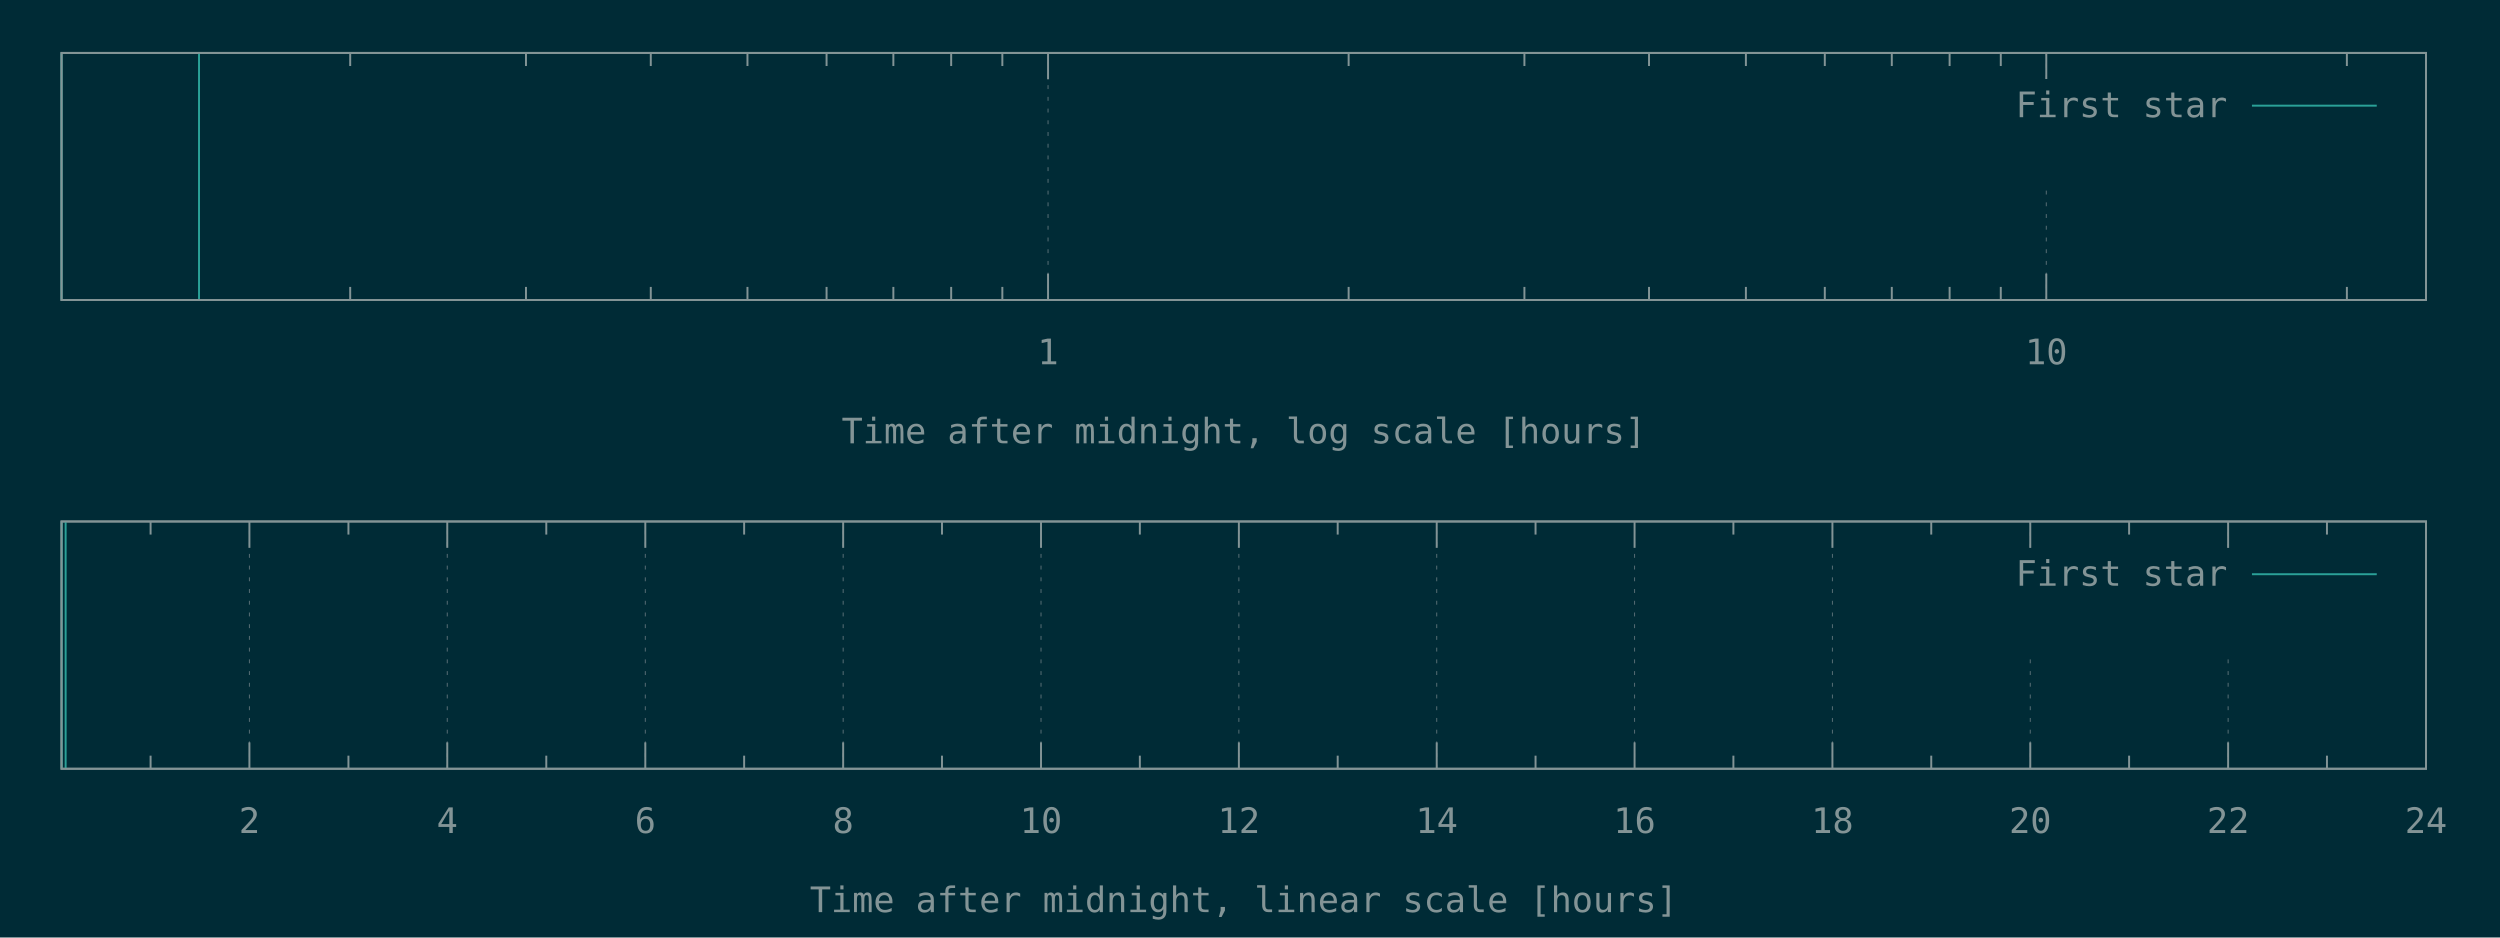
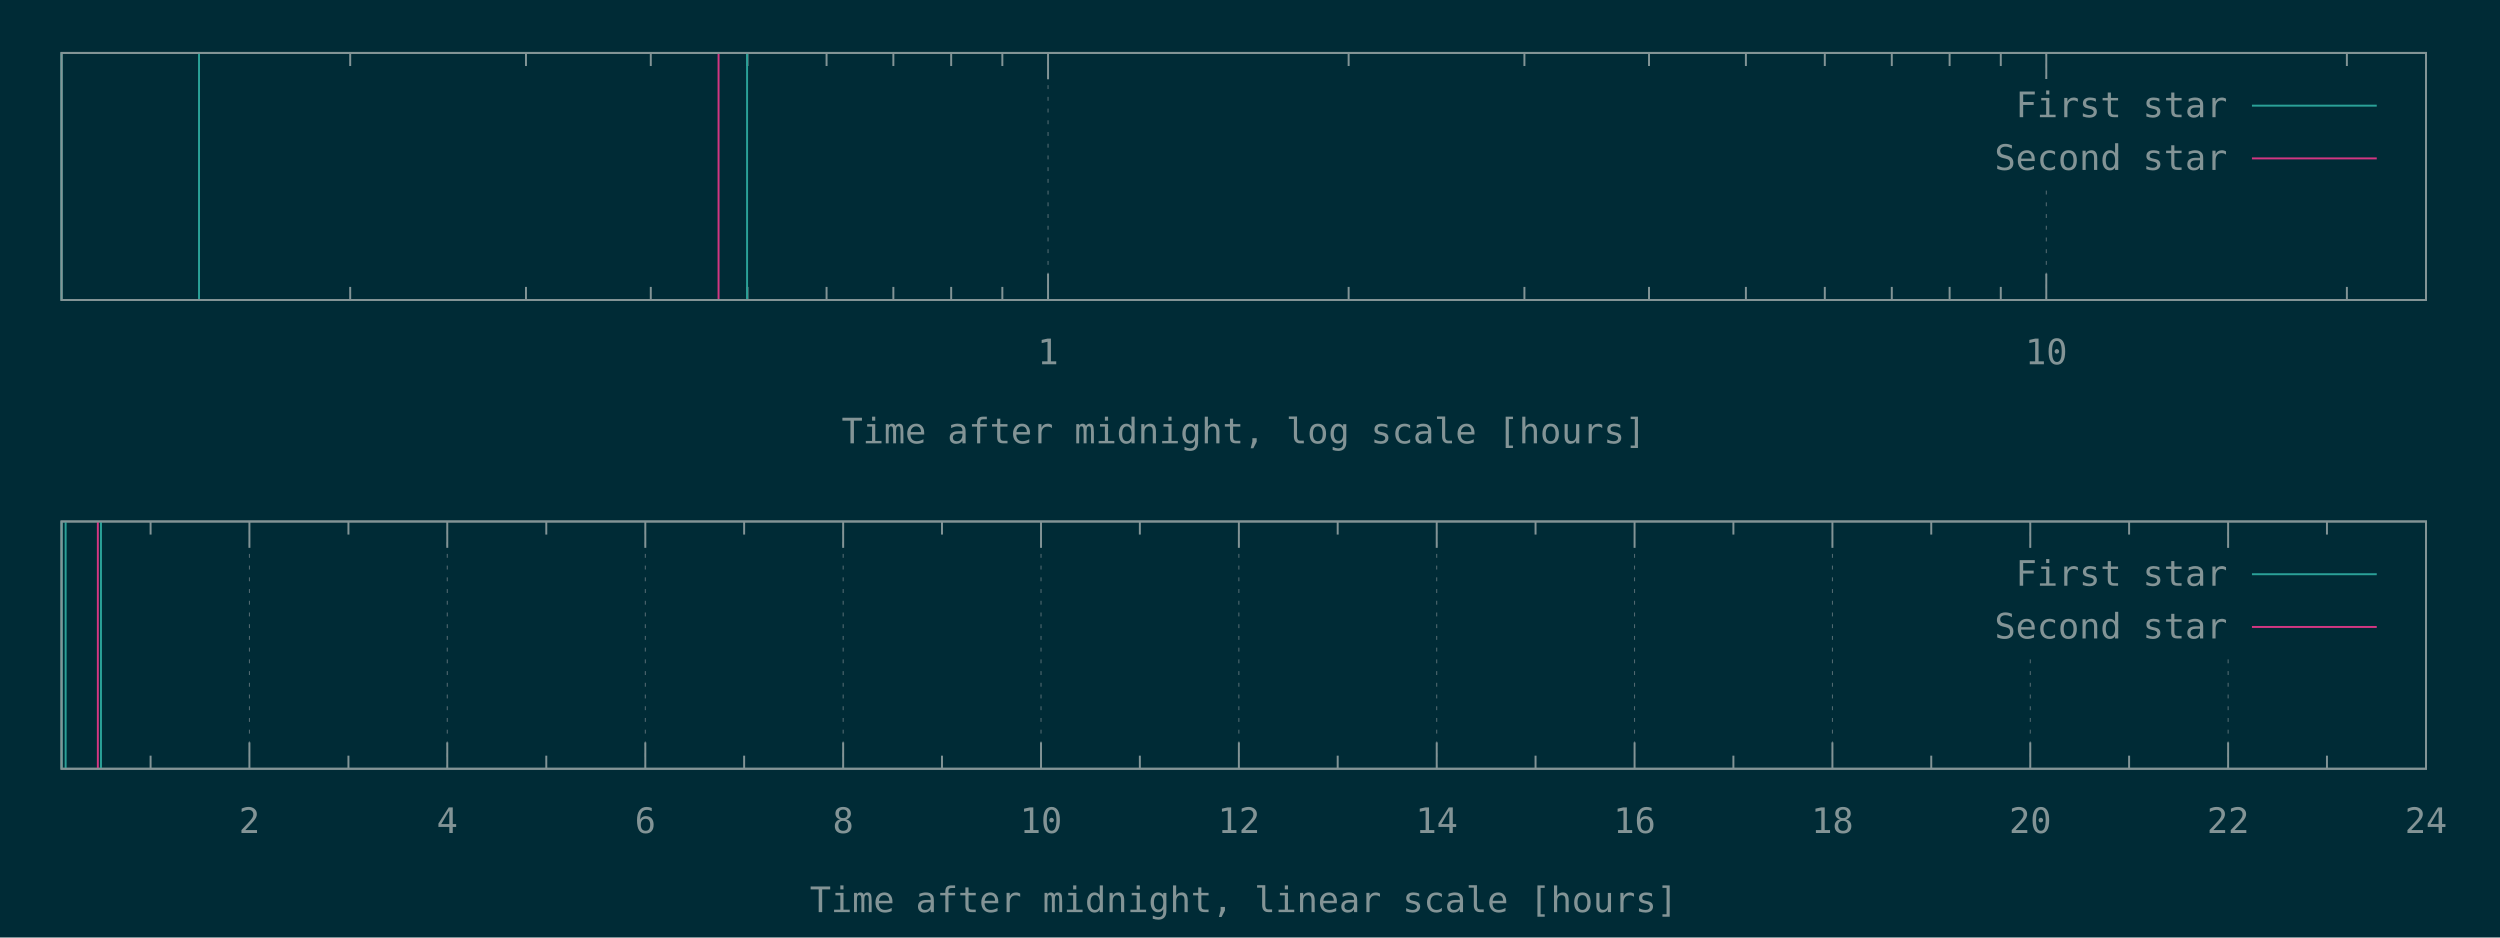
<svg xmlns="http://www.w3.org/2000/svg" xmlns:xlink="http://www.w3.org/1999/xlink" width="1280" height="480" viewBox="0 0 1280 480">
  <g id="gnuplot_canvas">
    <rect x="0" y="0" width="1280" height="480" fill="#002b36" />
    <defs>
      <circle id="gpDot" r="0.5" stroke-width="0.5" stroke="currentColor" />
      <path id="gpPt0" stroke-width="0.148" stroke="currentColor" d="M-1,0 h2 M0,-1 v2" />
      <path id="gpPt1" stroke-width="0.148" stroke="currentColor" d="M-1,-1 L1,1 M1,-1 L-1,1" />
      <path id="gpPt2" stroke-width="0.148" stroke="currentColor" d="M-1,0 L1,0 M0,-1 L0,1 M-1,-1 L1,1 M-1,1 L1,-1" />
      <rect id="gpPt3" stroke-width="0.148" stroke="currentColor" x="-1" y="-1" width="2" height="2" />
      <rect id="gpPt4" stroke-width="0.148" stroke="currentColor" fill="currentColor" x="-1" y="-1" width="2" height="2" />
      <circle id="gpPt5" stroke-width="0.148" stroke="currentColor" cx="0" cy="0" r="1" />
      <use xlink:href="#gpPt5" id="gpPt6" fill="currentColor" stroke="none" />
      <path id="gpPt7" stroke-width="0.148" stroke="currentColor" d="M0,-1.33 L-1.33,0.67 L1.33,0.67 z" />
      <use xlink:href="#gpPt7" id="gpPt8" fill="currentColor" stroke="none" />
      <use xlink:href="#gpPt7" id="gpPt9" stroke="currentColor" transform="rotate(180)" />
      <use xlink:href="#gpPt9" id="gpPt10" fill="currentColor" stroke="none" />
      <use xlink:href="#gpPt3" id="gpPt11" stroke="currentColor" transform="rotate(45)" />
      <use xlink:href="#gpPt11" id="gpPt12" fill="currentColor" stroke="none" />
      <path id="gpPt13" stroke-width="0.148" stroke="currentColor" d="M0,1.330 L1.265,0.411 L0.782,-1.067 L-0.782,-1.076 L-1.265,0.411 z" />
      <use xlink:href="#gpPt13" id="gpPt14" fill="currentColor" stroke="none" />
      <filter id="textbox" filterUnits="objectBoundingBox" x="0" y="0" height="1" width="1">
        <feFlood flood-color="#002B36" flood-opacity="1" result="bgnd" />
        <feComposite in="SourceGraphic" in2="bgnd" operator="atop" />
      </filter>
      <filter id="greybox" filterUnits="objectBoundingBox" x="0" y="0" height="1" width="1">
        <feFlood flood-color="lightgrey" flood-opacity="1" result="grey" />
        <feComposite in="SourceGraphic" in2="grey" operator="atop" />
      </filter>
    </defs>
    <g fill="none" color="#002B36" stroke="currentColor" stroke-width="1.00" stroke-linecap="butt" stroke-linejoin="miter">
</g>
    <g fill="none" color="black" stroke="currentColor" stroke-width="1.00" stroke-linecap="butt" stroke-linejoin="miter">
      <path stroke="rgb(131, 148, 150)" d="M179.3,153.6 L179.3,146.9 M179.3,27.1 L179.3,33.8 M269.3,153.6 L269.3,146.9 M269.3,27.1 L269.3,33.8   M333.2,153.6 L333.2,146.9 M333.2,27.1 L333.2,33.8 M382.7,153.6 L382.7,146.9 M382.7,27.1 L382.7,33.8   M423.2,153.6 L423.2,146.9 M423.2,27.1 L423.2,33.8 M457.4,153.6 L457.4,146.9 M457.4,27.1 L457.4,33.8   M487.0,153.6 L487.0,146.9 M487.0,27.1 L487.0,33.8 M513.2,153.6 L513.2,146.9 M513.2,27.1 L513.2,33.8    " />
    </g>
    <g fill="none" color="black" stroke="rgb(131, 148, 150)" stroke-width="0.50" stroke-linecap="butt" stroke-linejoin="miter">
</g>
    <g fill="none" color="gray" stroke="currentColor" stroke-width="0.50" stroke-linecap="butt" stroke-linejoin="miter">
      <path stroke="rgb( 88, 110, 117)" stroke-dasharray="2,4" class="gridline" d="M536.6,153.6 L536.6,27.1  " />
    </g>
    <g fill="none" color="gray" stroke="rgb( 88, 110, 117)" stroke-width="1.00" stroke-linecap="butt" stroke-linejoin="miter">
</g>
    <g fill="none" color="black" stroke="currentColor" stroke-width="1.00" stroke-linecap="butt" stroke-linejoin="miter">
      <path stroke="rgb(131, 148, 150)" d="M536.6,153.6 L536.6,140.1 M536.6,27.1 L536.6,40.6  " />
      <g transform="translate(536.6,186.5)" stroke="none" fill="rgb(131,148,150)" font-family="Inconsolata" font-size="18.00" text-anchor="middle">
        <text>
          <tspan font-family="Inconsolata"> 1</tspan>
        </text>
      </g>
    </g>
    <g fill="none" color="black" stroke="currentColor" stroke-width="1.00" stroke-linecap="butt" stroke-linejoin="miter">
      <path stroke="rgb(131, 148, 150)" d="M690.5,153.6 L690.5,146.9 M690.5,27.1 L690.5,33.8 M780.5,153.6 L780.5,146.9 M780.5,27.1 L780.5,33.8   M844.3,153.6 L844.3,146.9 M844.3,27.1 L844.3,33.8 M893.9,153.6 L893.9,146.9 M893.9,27.1 L893.9,33.8   M934.3,153.6 L934.3,146.9 M934.3,27.1 L934.3,33.8 M968.6,153.6 L968.6,146.9 M968.6,27.1 L968.6,33.8   M998.2,153.6 L998.2,146.9 M998.2,27.1 L998.2,33.8 M1024.4,153.6 L1024.4,146.9 M1024.4,27.1 L1024.4,33.8    " />
    </g>
    <g fill="none" color="black" stroke="rgb(131, 148, 150)" stroke-width="0.50" stroke-linecap="butt" stroke-linejoin="miter">
</g>
    <g fill="none" color="gray" stroke="currentColor" stroke-width="0.50" stroke-linecap="butt" stroke-linejoin="miter">
      <path stroke="rgb( 88, 110, 117)" stroke-dasharray="2,4" class="gridline" d="M1047.7,153.6 L1047.7,94.6 M1047.7,40.6 L1047.7,27.1  " />
    </g>
    <g fill="none" color="gray" stroke="rgb( 88, 110, 117)" stroke-width="1.00" stroke-linecap="butt" stroke-linejoin="miter">
</g>
    <g fill="none" color="black" stroke="currentColor" stroke-width="1.00" stroke-linecap="butt" stroke-linejoin="miter">
      <path stroke="rgb(131, 148, 150)" d="M1047.7,153.6 L1047.7,140.1 M1047.7,27.1 L1047.7,40.6  " />
      <g transform="translate(1047.7,186.5)" stroke="none" fill="rgb(131,148,150)" font-family="Inconsolata" font-size="18.00" text-anchor="middle">
        <text>
          <tspan font-family="Inconsolata"> 10</tspan>
        </text>
      </g>
    </g>
    <g fill="none" color="black" stroke="currentColor" stroke-width="1.00" stroke-linecap="butt" stroke-linejoin="miter">
      <path stroke="rgb(131, 148, 150)" d="M1201.6,153.6 L1201.6,146.9 M1201.6,27.1 L1201.6,33.8  " />
    </g>
    <g fill="none" color="black" stroke="currentColor" stroke-width="1.00" stroke-linecap="butt" stroke-linejoin="miter">
      <path stroke="rgb(131, 148, 150)" d="M31.5,27.1 L31.5,153.6 L1242.1,153.6 L1242.1,27.1 L31.5,27.1 Z  " />
    </g>
    <g fill="none" color="black" stroke="currentColor" stroke-width="1.00" stroke-linecap="butt" stroke-linejoin="miter">
      <g transform="translate(636.8,227.0)" stroke="none" fill="rgb(131,148,150)" font-family="Inconsolata" font-size="18.00" text-anchor="middle">
        <text>
          <tspan font-family="Inconsolata">Time after midnight, log scale [hours]</tspan>
        </text>
      </g>
    </g>
    <g fill="none" color="black" stroke="currentColor" stroke-width="1.00" stroke-linecap="butt" stroke-linejoin="miter">
</g>
    <g id="gnuplot_plot_1a">
      <g fill="none" color="black" stroke="currentColor" stroke-width="1.00" stroke-linecap="butt" stroke-linejoin="miter">
-         <path stroke="rgb( 42, 161, 152)" d="M31.5,153.6 L31.5,27.1 M101.9,153.6 L101.9,27.1  " />
+         <path stroke="rgb( 42, 161, 152)" d="M31.5,153.6 L31.5,27.1 M101.9,153.6 L101.9,27.1 M382.5,153.6 L382.5,27.1  " />
      </g>
    </g>
    <g id="gnuplot_plot_2a">
      <g fill="none" color="black" stroke="currentColor" stroke-width="1.00" stroke-linecap="butt" stroke-linejoin="miter">
- </g>
+         <path stroke="rgb(211,  54, 130)" d="M367.9,153.6 L367.9,27.1  " />
+       </g>
    </g>
    <g stroke="none" shape-rendering="crispEdges">
      <polygon fill="#002B36" points="1001.8,94.6 1229.5,94.6 1229.5,40.6 1001.8,40.6 " />
    </g>
    <g id="gnuplot_plot_1a">
      <g fill="none" color="black" stroke="currentColor" stroke-width="1.00" stroke-linecap="butt" stroke-linejoin="miter">
        <g transform="translate(1140.4,60.0)" stroke="none" fill="rgb(131,148,150)" font-family="Inconsolata" font-size="18.00" text-anchor="end">
          <text>
            <tspan font-family="Inconsolata">First star</tspan>
          </text>
        </g>
      </g>
      <g fill="none" color="black" stroke="currentColor" stroke-width="1.00" stroke-linecap="butt" stroke-linejoin="miter">
        <path stroke="rgb( 42, 161, 152)" d="M1153.0,54.1 L1216.9,54.1  " />
      </g>
    </g>
    <g id="gnuplot_plot_2a">
      <g fill="none" color="black" stroke="currentColor" stroke-width="1.00" stroke-linecap="butt" stroke-linejoin="miter">
- </g>
+         <g transform="translate(1140.4,87.0)" stroke="none" fill="rgb(131,148,150)" font-family="Inconsolata" font-size="18.00" text-anchor="end">
+           <text>
+             <tspan font-family="Inconsolata">Second star</tspan>
+           </text>
+         </g>
+       </g>
+       <g fill="none" color="black" stroke="currentColor" stroke-width="1.00" stroke-linecap="butt" stroke-linejoin="miter">
+         <path stroke="rgb(211,  54, 130)" d="M1153.0,81.1 L1216.9,81.1  " />
+       </g>
    </g>
    <g fill="none" color="#002B36" stroke="rgb(211,  54, 130)" stroke-width="2.00" stroke-linecap="butt" stroke-linejoin="miter">
</g>
    <g fill="none" color="black" stroke="currentColor" stroke-width="2.00" stroke-linecap="butt" stroke-linejoin="miter">
</g>
    <g fill="none" color="black" stroke="black" stroke-width="1.00" stroke-linecap="butt" stroke-linejoin="miter">
</g>
    <g fill="none" color="black" stroke="currentColor" stroke-width="1.00" stroke-linecap="butt" stroke-linejoin="miter">
      <path stroke="rgb(131, 148, 150)" d="M31.5,27.1 L31.5,153.6 L1242.1,153.6 L1242.1,27.1 L31.5,27.1 Z  " />
    </g>
    <g fill="none" color="black" stroke="currentColor" stroke-width="1.00" stroke-linecap="butt" stroke-linejoin="miter">
</g>
    <g fill="none" color="black" stroke="currentColor" stroke-width="1.00" stroke-linecap="butt" stroke-linejoin="miter">
      <path stroke="rgb(131, 148, 150)" d="M77.1,393.6 L77.1,386.9 M77.1,267.0 L77.1,273.7  " />
    </g>
    <g fill="none" color="black" stroke="rgb(131, 148, 150)" stroke-width="0.50" stroke-linecap="butt" stroke-linejoin="miter">
</g>
    <g fill="none" color="gray" stroke="currentColor" stroke-width="0.50" stroke-linecap="butt" stroke-linejoin="miter">
      <path stroke="rgb( 88, 110, 117)" stroke-dasharray="2,4" class="gridline" d="M127.7,393.6 L127.7,267.0  " />
    </g>
    <g fill="none" color="gray" stroke="rgb( 88, 110, 117)" stroke-width="1.00" stroke-linecap="butt" stroke-linejoin="miter">
</g>
    <g fill="none" color="black" stroke="currentColor" stroke-width="1.00" stroke-linecap="butt" stroke-linejoin="miter">
      <path stroke="rgb(131, 148, 150)" d="M127.7,393.6 L127.7,380.1 M127.7,267.0 L127.7,280.5  " />
      <g transform="translate(127.7,426.5)" stroke="none" fill="rgb(131,148,150)" font-family="Inconsolata" font-size="18.00" text-anchor="middle">
        <text>
          <tspan font-family="Inconsolata"> 2</tspan>
        </text>
      </g>
    </g>
    <g fill="none" color="black" stroke="currentColor" stroke-width="1.00" stroke-linecap="butt" stroke-linejoin="miter">
      <path stroke="rgb(131, 148, 150)" d="M178.4,393.6 L178.4,386.9 M178.4,267.0 L178.4,273.7  " />
    </g>
    <g fill="none" color="black" stroke="rgb(131, 148, 150)" stroke-width="0.50" stroke-linecap="butt" stroke-linejoin="miter">
</g>
    <g fill="none" color="gray" stroke="currentColor" stroke-width="0.50" stroke-linecap="butt" stroke-linejoin="miter">
      <path stroke="rgb( 88, 110, 117)" stroke-dasharray="2,4" class="gridline" d="M229.0,393.6 L229.0,267.0  " />
    </g>
    <g fill="none" color="gray" stroke="rgb( 88, 110, 117)" stroke-width="1.00" stroke-linecap="butt" stroke-linejoin="miter">
</g>
    <g fill="none" color="black" stroke="currentColor" stroke-width="1.00" stroke-linecap="butt" stroke-linejoin="miter">
      <path stroke="rgb(131, 148, 150)" d="M229.0,393.6 L229.0,380.1 M229.0,267.0 L229.0,280.5  " />
      <g transform="translate(229.0,426.5)" stroke="none" fill="rgb(131,148,150)" font-family="Inconsolata" font-size="18.00" text-anchor="middle">
        <text>
          <tspan font-family="Inconsolata"> 4</tspan>
        </text>
      </g>
    </g>
    <g fill="none" color="black" stroke="currentColor" stroke-width="1.00" stroke-linecap="butt" stroke-linejoin="miter">
      <path stroke="rgb(131, 148, 150)" d="M279.7,393.6 L279.7,386.9 M279.7,267.0 L279.7,273.7  " />
    </g>
    <g fill="none" color="black" stroke="rgb(131, 148, 150)" stroke-width="0.50" stroke-linecap="butt" stroke-linejoin="miter">
</g>
    <g fill="none" color="gray" stroke="currentColor" stroke-width="0.50" stroke-linecap="butt" stroke-linejoin="miter">
      <path stroke="rgb( 88, 110, 117)" stroke-dasharray="2,4" class="gridline" d="M330.4,393.6 L330.4,267.0  " />
    </g>
    <g fill="none" color="gray" stroke="rgb( 88, 110, 117)" stroke-width="1.00" stroke-linecap="butt" stroke-linejoin="miter">
</g>
    <g fill="none" color="black" stroke="currentColor" stroke-width="1.00" stroke-linecap="butt" stroke-linejoin="miter">
      <path stroke="rgb(131, 148, 150)" d="M330.4,393.6 L330.4,380.1 M330.4,267.0 L330.4,280.5  " />
      <g transform="translate(330.4,426.5)" stroke="none" fill="rgb(131,148,150)" font-family="Inconsolata" font-size="18.00" text-anchor="middle">
        <text>
          <tspan font-family="Inconsolata"> 6</tspan>
        </text>
      </g>
    </g>
    <g fill="none" color="black" stroke="currentColor" stroke-width="1.00" stroke-linecap="butt" stroke-linejoin="miter">
      <path stroke="rgb(131, 148, 150)" d="M381.0,393.6 L381.0,386.9 M381.0,267.0 L381.0,273.7  " />
    </g>
    <g fill="none" color="black" stroke="rgb(131, 148, 150)" stroke-width="0.50" stroke-linecap="butt" stroke-linejoin="miter">
</g>
    <g fill="none" color="gray" stroke="currentColor" stroke-width="0.50" stroke-linecap="butt" stroke-linejoin="miter">
      <path stroke="rgb( 88, 110, 117)" stroke-dasharray="2,4" class="gridline" d="M431.7,393.6 L431.7,267.0  " />
    </g>
    <g fill="none" color="gray" stroke="rgb( 88, 110, 117)" stroke-width="1.00" stroke-linecap="butt" stroke-linejoin="miter">
</g>
    <g fill="none" color="black" stroke="currentColor" stroke-width="1.00" stroke-linecap="butt" stroke-linejoin="miter">
      <path stroke="rgb(131, 148, 150)" d="M431.7,393.6 L431.7,380.1 M431.7,267.0 L431.7,280.5  " />
      <g transform="translate(431.7,426.5)" stroke="none" fill="rgb(131,148,150)" font-family="Inconsolata" font-size="18.00" text-anchor="middle">
        <text>
          <tspan font-family="Inconsolata"> 8</tspan>
        </text>
      </g>
    </g>
    <g fill="none" color="black" stroke="currentColor" stroke-width="1.00" stroke-linecap="butt" stroke-linejoin="miter">
      <path stroke="rgb(131, 148, 150)" d="M482.3,393.6 L482.3,386.9 M482.3,267.0 L482.3,273.7  " />
    </g>
    <g fill="none" color="black" stroke="rgb(131, 148, 150)" stroke-width="0.50" stroke-linecap="butt" stroke-linejoin="miter">
</g>
    <g fill="none" color="gray" stroke="currentColor" stroke-width="0.50" stroke-linecap="butt" stroke-linejoin="miter">
      <path stroke="rgb( 88, 110, 117)" stroke-dasharray="2,4" class="gridline" d="M533.0,393.6 L533.0,267.0  " />
    </g>
    <g fill="none" color="gray" stroke="rgb( 88, 110, 117)" stroke-width="1.00" stroke-linecap="butt" stroke-linejoin="miter">
</g>
    <g fill="none" color="black" stroke="currentColor" stroke-width="1.00" stroke-linecap="butt" stroke-linejoin="miter">
      <path stroke="rgb(131, 148, 150)" d="M533.0,393.6 L533.0,380.1 M533.0,267.0 L533.0,280.5  " />
      <g transform="translate(533.0,426.5)" stroke="none" fill="rgb(131,148,150)" font-family="Inconsolata" font-size="18.00" text-anchor="middle">
        <text>
          <tspan font-family="Inconsolata"> 10</tspan>
        </text>
      </g>
    </g>
    <g fill="none" color="black" stroke="currentColor" stroke-width="1.00" stroke-linecap="butt" stroke-linejoin="miter">
      <path stroke="rgb(131, 148, 150)" d="M583.6,393.6 L583.6,386.9 M583.6,267.0 L583.6,273.7  " />
    </g>
    <g fill="none" color="black" stroke="rgb(131, 148, 150)" stroke-width="0.50" stroke-linecap="butt" stroke-linejoin="miter">
</g>
    <g fill="none" color="gray" stroke="currentColor" stroke-width="0.50" stroke-linecap="butt" stroke-linejoin="miter">
      <path stroke="rgb( 88, 110, 117)" stroke-dasharray="2,4" class="gridline" d="M634.3,393.6 L634.3,267.0  " />
    </g>
    <g fill="none" color="gray" stroke="rgb( 88, 110, 117)" stroke-width="1.00" stroke-linecap="butt" stroke-linejoin="miter">
</g>
    <g fill="none" color="black" stroke="currentColor" stroke-width="1.00" stroke-linecap="butt" stroke-linejoin="miter">
      <path stroke="rgb(131, 148, 150)" d="M634.3,393.6 L634.3,380.1 M634.3,267.0 L634.3,280.5  " />
      <g transform="translate(634.3,426.5)" stroke="none" fill="rgb(131,148,150)" font-family="Inconsolata" font-size="18.00" text-anchor="middle">
        <text>
          <tspan font-family="Inconsolata"> 12</tspan>
        </text>
      </g>
    </g>
    <g fill="none" color="black" stroke="currentColor" stroke-width="1.00" stroke-linecap="butt" stroke-linejoin="miter">
      <path stroke="rgb(131, 148, 150)" d="M684.9,393.6 L684.9,386.9 M684.9,267.0 L684.9,273.7  " />
    </g>
    <g fill="none" color="black" stroke="rgb(131, 148, 150)" stroke-width="0.50" stroke-linecap="butt" stroke-linejoin="miter">
</g>
    <g fill="none" color="gray" stroke="currentColor" stroke-width="0.50" stroke-linecap="butt" stroke-linejoin="miter">
      <path stroke="rgb( 88, 110, 117)" stroke-dasharray="2,4" class="gridline" d="M735.6,393.6 L735.6,267.0  " />
    </g>
    <g fill="none" color="gray" stroke="rgb( 88, 110, 117)" stroke-width="1.00" stroke-linecap="butt" stroke-linejoin="miter">
</g>
    <g fill="none" color="black" stroke="currentColor" stroke-width="1.00" stroke-linecap="butt" stroke-linejoin="miter">
      <path stroke="rgb(131, 148, 150)" d="M735.6,393.6 L735.6,380.1 M735.6,267.0 L735.6,280.5  " />
      <g transform="translate(735.6,426.5)" stroke="none" fill="rgb(131,148,150)" font-family="Inconsolata" font-size="18.00" text-anchor="middle">
        <text>
          <tspan font-family="Inconsolata"> 14</tspan>
        </text>
      </g>
    </g>
    <g fill="none" color="black" stroke="currentColor" stroke-width="1.00" stroke-linecap="butt" stroke-linejoin="miter">
      <path stroke="rgb(131, 148, 150)" d="M786.2,393.6 L786.2,386.9 M786.2,267.0 L786.2,273.7  " />
    </g>
    <g fill="none" color="black" stroke="rgb(131, 148, 150)" stroke-width="0.50" stroke-linecap="butt" stroke-linejoin="miter">
</g>
    <g fill="none" color="gray" stroke="currentColor" stroke-width="0.50" stroke-linecap="butt" stroke-linejoin="miter">
      <path stroke="rgb( 88, 110, 117)" stroke-dasharray="2,4" class="gridline" d="M836.9,393.6 L836.9,267.0  " />
    </g>
    <g fill="none" color="gray" stroke="rgb( 88, 110, 117)" stroke-width="1.00" stroke-linecap="butt" stroke-linejoin="miter">
</g>
    <g fill="none" color="black" stroke="currentColor" stroke-width="1.00" stroke-linecap="butt" stroke-linejoin="miter">
      <path stroke="rgb(131, 148, 150)" d="M836.9,393.6 L836.9,380.1 M836.9,267.0 L836.9,280.5  " />
      <g transform="translate(836.9,426.5)" stroke="none" fill="rgb(131,148,150)" font-family="Inconsolata" font-size="18.00" text-anchor="middle">
        <text>
          <tspan font-family="Inconsolata"> 16</tspan>
        </text>
      </g>
    </g>
    <g fill="none" color="black" stroke="currentColor" stroke-width="1.00" stroke-linecap="butt" stroke-linejoin="miter">
      <path stroke="rgb(131, 148, 150)" d="M887.5,393.6 L887.5,386.9 M887.5,267.0 L887.5,273.7  " />
    </g>
    <g fill="none" color="black" stroke="rgb(131, 148, 150)" stroke-width="0.50" stroke-linecap="butt" stroke-linejoin="miter">
</g>
    <g fill="none" color="gray" stroke="currentColor" stroke-width="0.50" stroke-linecap="butt" stroke-linejoin="miter">
      <path stroke="rgb( 88, 110, 117)" stroke-dasharray="2,4" class="gridline" d="M938.2,393.6 L938.2,267.0  " />
    </g>
    <g fill="none" color="gray" stroke="rgb( 88, 110, 117)" stroke-width="1.00" stroke-linecap="butt" stroke-linejoin="miter">
</g>
    <g fill="none" color="black" stroke="currentColor" stroke-width="1.00" stroke-linecap="butt" stroke-linejoin="miter">
      <path stroke="rgb(131, 148, 150)" d="M938.2,393.6 L938.2,380.1 M938.2,267.0 L938.2,280.5  " />
      <g transform="translate(938.2,426.5)" stroke="none" fill="rgb(131,148,150)" font-family="Inconsolata" font-size="18.00" text-anchor="middle">
        <text>
          <tspan font-family="Inconsolata"> 18</tspan>
        </text>
      </g>
    </g>
    <g fill="none" color="black" stroke="currentColor" stroke-width="1.00" stroke-linecap="butt" stroke-linejoin="miter">
      <path stroke="rgb(131, 148, 150)" d="M988.8,393.6 L988.8,386.9 M988.8,267.0 L988.8,273.7  " />
    </g>
    <g fill="none" color="black" stroke="rgb(131, 148, 150)" stroke-width="0.50" stroke-linecap="butt" stroke-linejoin="miter">
</g>
    <g fill="none" color="gray" stroke="currentColor" stroke-width="0.50" stroke-linecap="butt" stroke-linejoin="miter">
      <path stroke="rgb( 88, 110, 117)" stroke-dasharray="2,4" class="gridline" d="M1039.5,393.6 L1039.5,334.5 M1039.5,280.5 L1039.5,267.0  " />
    </g>
    <g fill="none" color="gray" stroke="rgb( 88, 110, 117)" stroke-width="1.00" stroke-linecap="butt" stroke-linejoin="miter">
</g>
    <g fill="none" color="black" stroke="currentColor" stroke-width="1.00" stroke-linecap="butt" stroke-linejoin="miter">
      <path stroke="rgb(131, 148, 150)" d="M1039.5,393.6 L1039.5,380.1 M1039.5,267.0 L1039.5,280.5  " />
      <g transform="translate(1039.5,426.5)" stroke="none" fill="rgb(131,148,150)" font-family="Inconsolata" font-size="18.00" text-anchor="middle">
        <text>
          <tspan font-family="Inconsolata"> 20</tspan>
        </text>
      </g>
    </g>
    <g fill="none" color="black" stroke="currentColor" stroke-width="1.00" stroke-linecap="butt" stroke-linejoin="miter">
      <path stroke="rgb(131, 148, 150)" d="M1090.1,393.6 L1090.1,386.9 M1090.1,267.0 L1090.1,273.7  " />
    </g>
    <g fill="none" color="black" stroke="rgb(131, 148, 150)" stroke-width="0.50" stroke-linecap="butt" stroke-linejoin="miter">
</g>
    <g fill="none" color="gray" stroke="currentColor" stroke-width="0.50" stroke-linecap="butt" stroke-linejoin="miter">
      <path stroke="rgb( 88, 110, 117)" stroke-dasharray="2,4" class="gridline" d="M1140.8,393.6 L1140.8,334.5 M1140.8,280.5 L1140.8,267.0  " />
    </g>
    <g fill="none" color="gray" stroke="rgb( 88, 110, 117)" stroke-width="1.00" stroke-linecap="butt" stroke-linejoin="miter">
</g>
    <g fill="none" color="black" stroke="currentColor" stroke-width="1.00" stroke-linecap="butt" stroke-linejoin="miter">
      <path stroke="rgb(131, 148, 150)" d="M1140.8,393.6 L1140.8,380.1 M1140.8,267.0 L1140.8,280.5  " />
      <g transform="translate(1140.8,426.5)" stroke="none" fill="rgb(131,148,150)" font-family="Inconsolata" font-size="18.00" text-anchor="middle">
        <text>
          <tspan font-family="Inconsolata"> 22</tspan>
        </text>
      </g>
    </g>
    <g fill="none" color="black" stroke="currentColor" stroke-width="1.00" stroke-linecap="butt" stroke-linejoin="miter">
      <path stroke="rgb(131, 148, 150)" d="M1191.4,393.6 L1191.4,386.9 M1191.4,267.0 L1191.4,273.7  " />
    </g>
    <g fill="none" color="black" stroke="rgb(131, 148, 150)" stroke-width="0.50" stroke-linecap="butt" stroke-linejoin="miter">
</g>
    <g fill="none" color="gray" stroke="currentColor" stroke-width="0.50" stroke-linecap="butt" stroke-linejoin="miter">
      <path stroke="rgb( 88, 110, 117)" stroke-dasharray="2,4" class="gridline" d="M1242.1,393.6 L1242.1,267.0  " />
    </g>
    <g fill="none" color="gray" stroke="rgb( 88, 110, 117)" stroke-width="1.00" stroke-linecap="butt" stroke-linejoin="miter">
</g>
    <g fill="none" color="black" stroke="currentColor" stroke-width="1.00" stroke-linecap="butt" stroke-linejoin="miter">
      <path stroke="rgb(131, 148, 150)" d="M1242.1,393.6 L1242.1,380.1 M1242.1,267.0 L1242.1,280.5  " />
      <g transform="translate(1242.1,426.5)" stroke="none" fill="rgb(131,148,150)" font-family="Inconsolata" font-size="18.00" text-anchor="middle">
        <text>
          <tspan font-family="Inconsolata"> 24</tspan>
        </text>
      </g>
    </g>
    <g fill="none" color="black" stroke="currentColor" stroke-width="1.00" stroke-linecap="butt" stroke-linejoin="miter">
</g>
    <g fill="none" color="black" stroke="currentColor" stroke-width="1.00" stroke-linecap="butt" stroke-linejoin="miter">
      <path stroke="rgb(131, 148, 150)" d="M31.5,267.0 L31.5,393.6 L1242.1,393.6 L1242.1,267.0 L31.5,267.0 Z  " />
    </g>
    <g fill="none" color="black" stroke="currentColor" stroke-width="1.00" stroke-linecap="butt" stroke-linejoin="miter">
      <g transform="translate(636.8,467.0)" stroke="none" fill="rgb(131,148,150)" font-family="Inconsolata" font-size="18.00" text-anchor="middle">
        <text>
          <tspan font-family="Inconsolata">Time after midnight, linear scale [hours]</tspan>
        </text>
      </g>
    </g>
    <g fill="none" color="black" stroke="currentColor" stroke-width="1.00" stroke-linecap="butt" stroke-linejoin="miter">
</g>
    <g id="gnuplot_plot_1b">
      <g fill="none" color="black" stroke="currentColor" stroke-width="1.00" stroke-linecap="butt" stroke-linejoin="miter">
-         <path stroke="rgb( 42, 161, 152)" d="M31.6,393.6 L31.6,267.0 M33.6,393.6 L33.6,267.0  " />
+         <path stroke="rgb( 42, 161, 152)" d="M31.6,393.6 L31.6,267.0 M33.6,393.6 L33.6,267.0 M51.7,393.6 L51.7,267.0  " />
      </g>
    </g>
    <g id="gnuplot_plot_2b">
      <g fill="none" color="black" stroke="currentColor" stroke-width="1.00" stroke-linecap="butt" stroke-linejoin="miter">
- </g>
+         <path stroke="rgb(211,  54, 130)" d="M50.1,393.6 L50.1,267.0  " />
+       </g>
    </g>
    <g stroke="none" shape-rendering="crispEdges">
      <polygon fill="#002B36" points="1001.8,334.5 1229.5,334.5 1229.5,280.5 1001.8,280.5 " />
    </g>
    <g id="gnuplot_plot_1b">
      <g fill="none" color="black" stroke="currentColor" stroke-width="1.00" stroke-linecap="butt" stroke-linejoin="miter">
        <g transform="translate(1140.4,299.9)" stroke="none" fill="rgb(131,148,150)" font-family="Inconsolata" font-size="18.00" text-anchor="end">
          <text>
            <tspan font-family="Inconsolata">First star</tspan>
          </text>
        </g>
      </g>
      <g fill="none" color="black" stroke="currentColor" stroke-width="1.00" stroke-linecap="butt" stroke-linejoin="miter">
        <path stroke="rgb( 42, 161, 152)" d="M1153.0,294.0 L1216.9,294.0  " />
      </g>
    </g>
    <g id="gnuplot_plot_2b">
      <g fill="none" color="black" stroke="currentColor" stroke-width="1.00" stroke-linecap="butt" stroke-linejoin="miter">
- </g>
+         <g transform="translate(1140.4,326.9)" stroke="none" fill="rgb(131,148,150)" font-family="Inconsolata" font-size="18.00" text-anchor="end">
+           <text>
+             <tspan font-family="Inconsolata">Second star</tspan>
+           </text>
+         </g>
+       </g>
+       <g fill="none" color="black" stroke="currentColor" stroke-width="1.00" stroke-linecap="butt" stroke-linejoin="miter">
+         <path stroke="rgb(211,  54, 130)" d="M1153.0,321.0 L1216.9,321.0  " />
+       </g>
    </g>
    <g fill="none" color="#002B36" stroke="rgb(211,  54, 130)" stroke-width="2.00" stroke-linecap="butt" stroke-linejoin="miter">
</g>
    <g fill="none" color="black" stroke="currentColor" stroke-width="2.00" stroke-linecap="butt" stroke-linejoin="miter">
</g>
    <g fill="none" color="black" stroke="black" stroke-width="1.00" stroke-linecap="butt" stroke-linejoin="miter">
</g>
    <g fill="none" color="black" stroke="currentColor" stroke-width="1.00" stroke-linecap="butt" stroke-linejoin="miter">
      <path stroke="rgb(131, 148, 150)" d="M31.5,267.0 L31.5,393.6 L1242.1,393.6 L1242.1,267.0 L31.5,267.0 Z  " />
    </g>
    <g fill="none" color="black" stroke="currentColor" stroke-width="1.00" stroke-linecap="butt" stroke-linejoin="miter">
</g>
  </g>
</svg>
